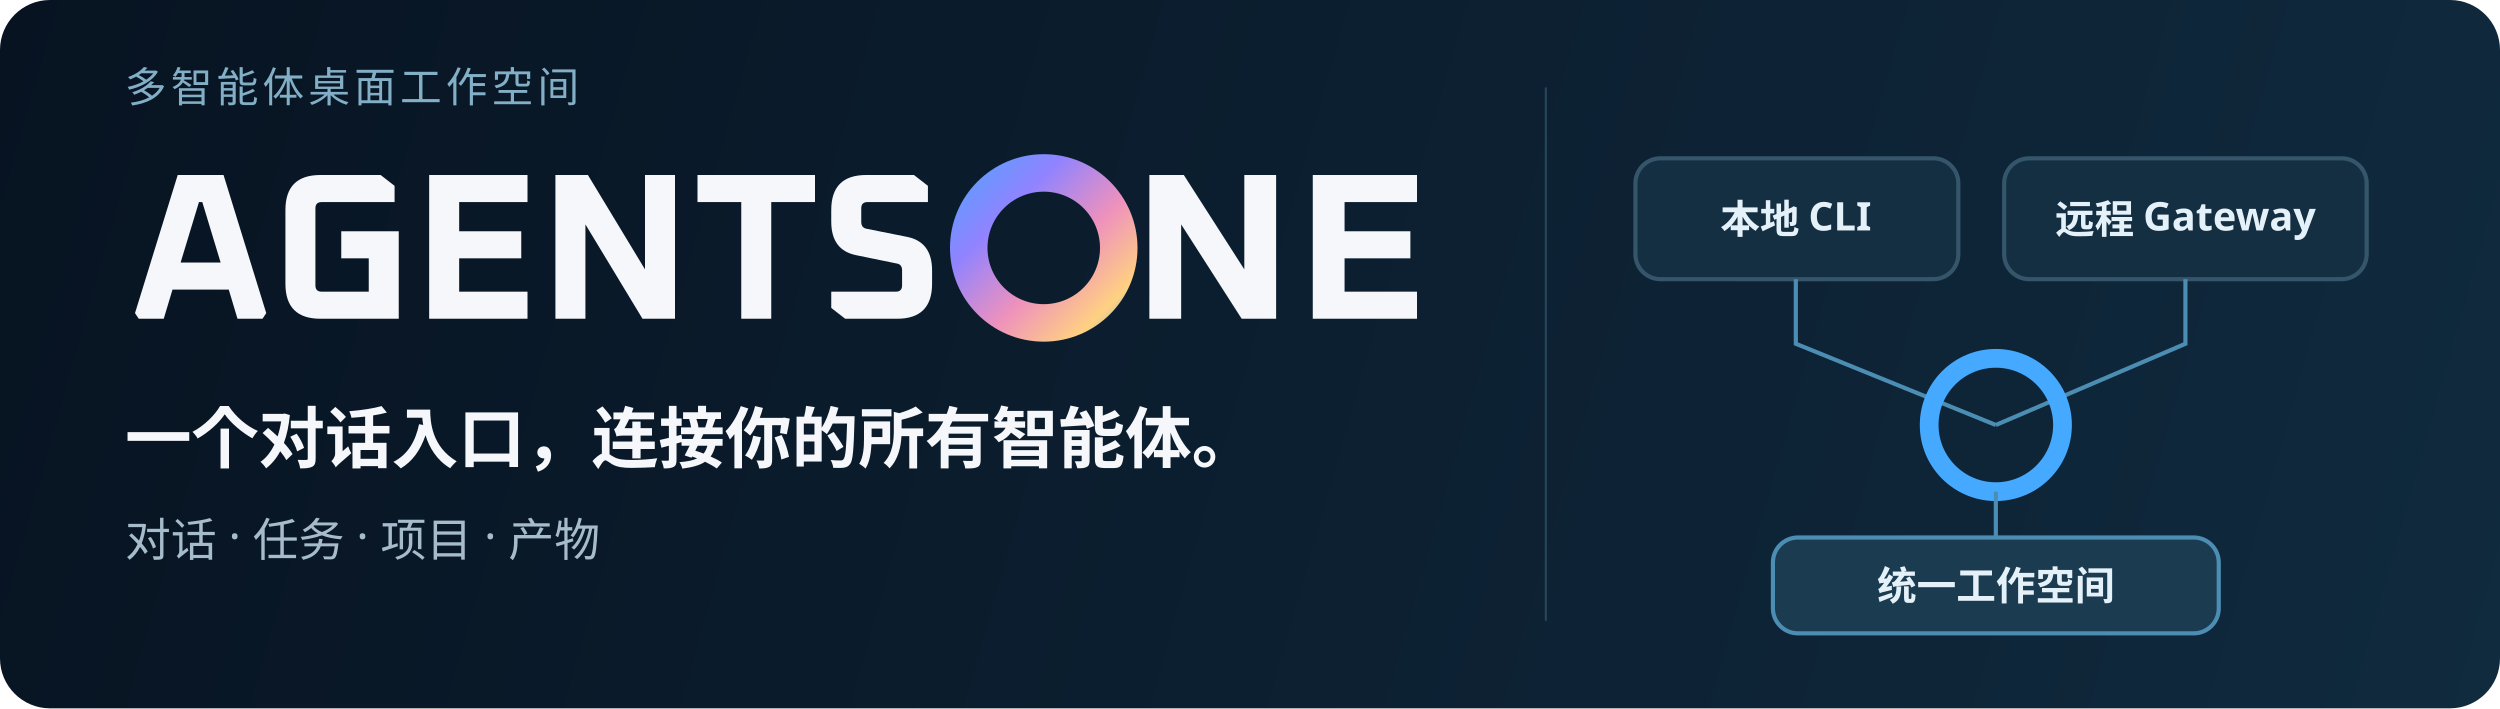
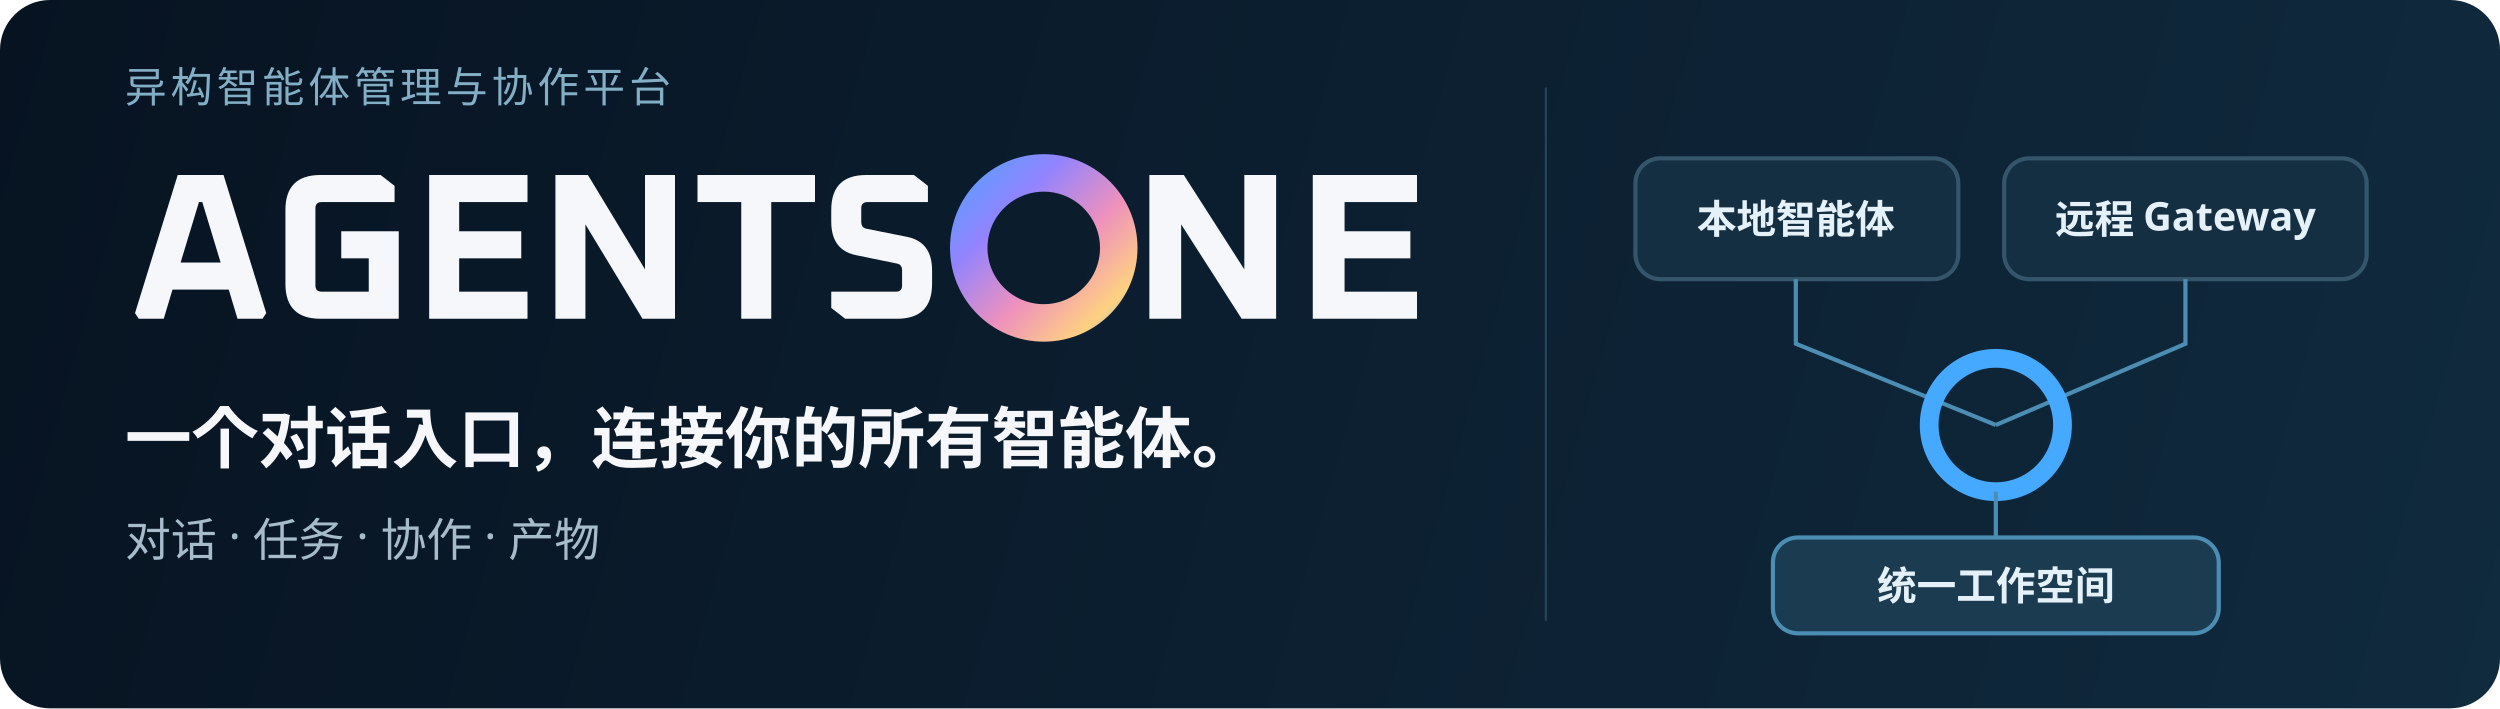
<svg xmlns="http://www.w3.org/2000/svg" width="1200" height="340" viewBox="0 0 1200 340" role="img" aria-labelledby="title desc">
  <defs>
    <linearGradient id="dawn" x1="406" y1="42" x2="500" y2="136" gradientUnits="userSpaceOnUse">
      <stop offset="0" stop-color="#45AAFF" />
      <stop offset=".32" stop-color="#9183FF" />
      <stop offset=".58" stop-color="#EE91BD" />
      <stop offset=".82" stop-color="#FFD181" />
      <stop offset="1" stop-color="#45AAFF" />
    </linearGradient>
    <linearGradient id="panel" x1="0" y1="0" x2="1200" y2="340" gradientUnits="userSpaceOnUse">
      <stop stop-color="#071321" />
      <stop offset="1" stop-color="#102A3E" />
    </linearGradient>
  </defs>
  <rect width="1200" height="340" rx="24" fill="url(#panel)" />
  <path d="M742 42V298" stroke="#28465A" stroke-width="1" />
-   <text x="60" y="49" fill="#83AFC6" font-family="Segoe UI, PingFang SC, Microsoft YaHei, sans-serif" font-size="20" letter-spacing="2">多智能体桌面工作空间</text>
+   <text x="60" y="49" fill="#83AFC6" font-family="Segoe UI, PingFang SC, Microsoft YaHei, sans-serif" font-size="20" letter-spacing="2">异构智能体管理与协作平台</text>
  <g id="wordmark" transform="translate(48 29)">
    <path d="M18 27 223 690H443L648 27L630 0H510L468 140H198L156 0H36ZM237 270H429L341 560H325ZM740 168V522Q740 690 908 690H1197L1264 638V560H914Q884 560 884 530V160Q884 130 914 130H1140V290H1008V420H1284V0H908Q740 0 740 168ZM1430 0V690H1902V560H1574V420H1872V290H1574V130H1902V0ZM2036 0V690H2192L2466 237V690H2610V0H2454L2180 453V0Z M2718 560V690H3282V560H3072V0H2928V560ZM3360 52V130H3670Q3700 130 3700 160V232Q3700 261 3675 265L3480 305Q3360 329 3360 466V522Q3360 690 3528 690H3757L3824 638V560H3534Q3504 560 3504 530V465Q3504 437 3529 432L3724 393Q3844 369 3844 232V168Q3844 0 3676 0H3427Z" fill="#F5F7FA" transform="translate(15 124) scale(.1 -.1)" />
    <circle cx="453" cy="90" r="36" fill="none" stroke="url(#dawn)" stroke-width="18" />
    <path d="M82 0V690H238L512 237V690H656V0H500L226 453V0ZM822 0V690H1294V560H966V420H1264V290H966V130H1294V0Z" fill="#F5F7FA" transform="translate(495 124) scale(.106 -.1)" />
  </g>
  <text x="60" y="222" fill="#F5F7FA" font-family="Segoe UI, PingFang SC, Microsoft YaHei, sans-serif" font-size="32" font-weight="600">一个对话入口，连接你的所有智能体。</text>
-   <text x="60" y="267" fill="#A6BCCB" font-family="Segoe UI, PingFang SC, Microsoft YaHei, sans-serif" font-size="22">对话 · 任务 · 项目 · 产物</text>
+   <text x="60" y="267" fill="#A6BCCB" font-family="Segoe UI, PingFang SC, Microsoft YaHei, sans-serif" font-size="22">对话 · 任务 · 协作 · 产物</text>
  <g id="runtime-flow" fill="none" stroke-width="2">
    <rect x="785" y="76" width="155" height="58" rx="12" fill="#142E42" stroke="#35566A" />
    <rect x="962" y="76" width="174" height="58" rx="12" fill="#142E42" stroke="#35566A" />
    <path d="M862 134V165L958 204M1049 134V165L958 204" stroke="#4C8EB3" />
    <circle cx="958" cy="204" r="32" stroke="url(#dawn)" stroke-width="9" />
    <path d="M958 236V258" stroke="#4C8EB3" />
    <rect x="851" y="258" width="214" height="46" rx="12" fill="#1B3B50" stroke="#4C8EB3" />
  </g>
  <g fill="#E5F1F9" font-family="Segoe UI, PingFang SC, Microsoft YaHei, sans-serif" font-size="19" font-weight="600" text-anchor="middle">
-     <text x="862" y="112">本地 CLI</text>
+     <text x="862" y="112">本地智能体</text>
    <text x="1049" y="112">远程 Gateway</text>
    <text x="958" y="288">统一工作空间</text>
  </g>
</svg>
